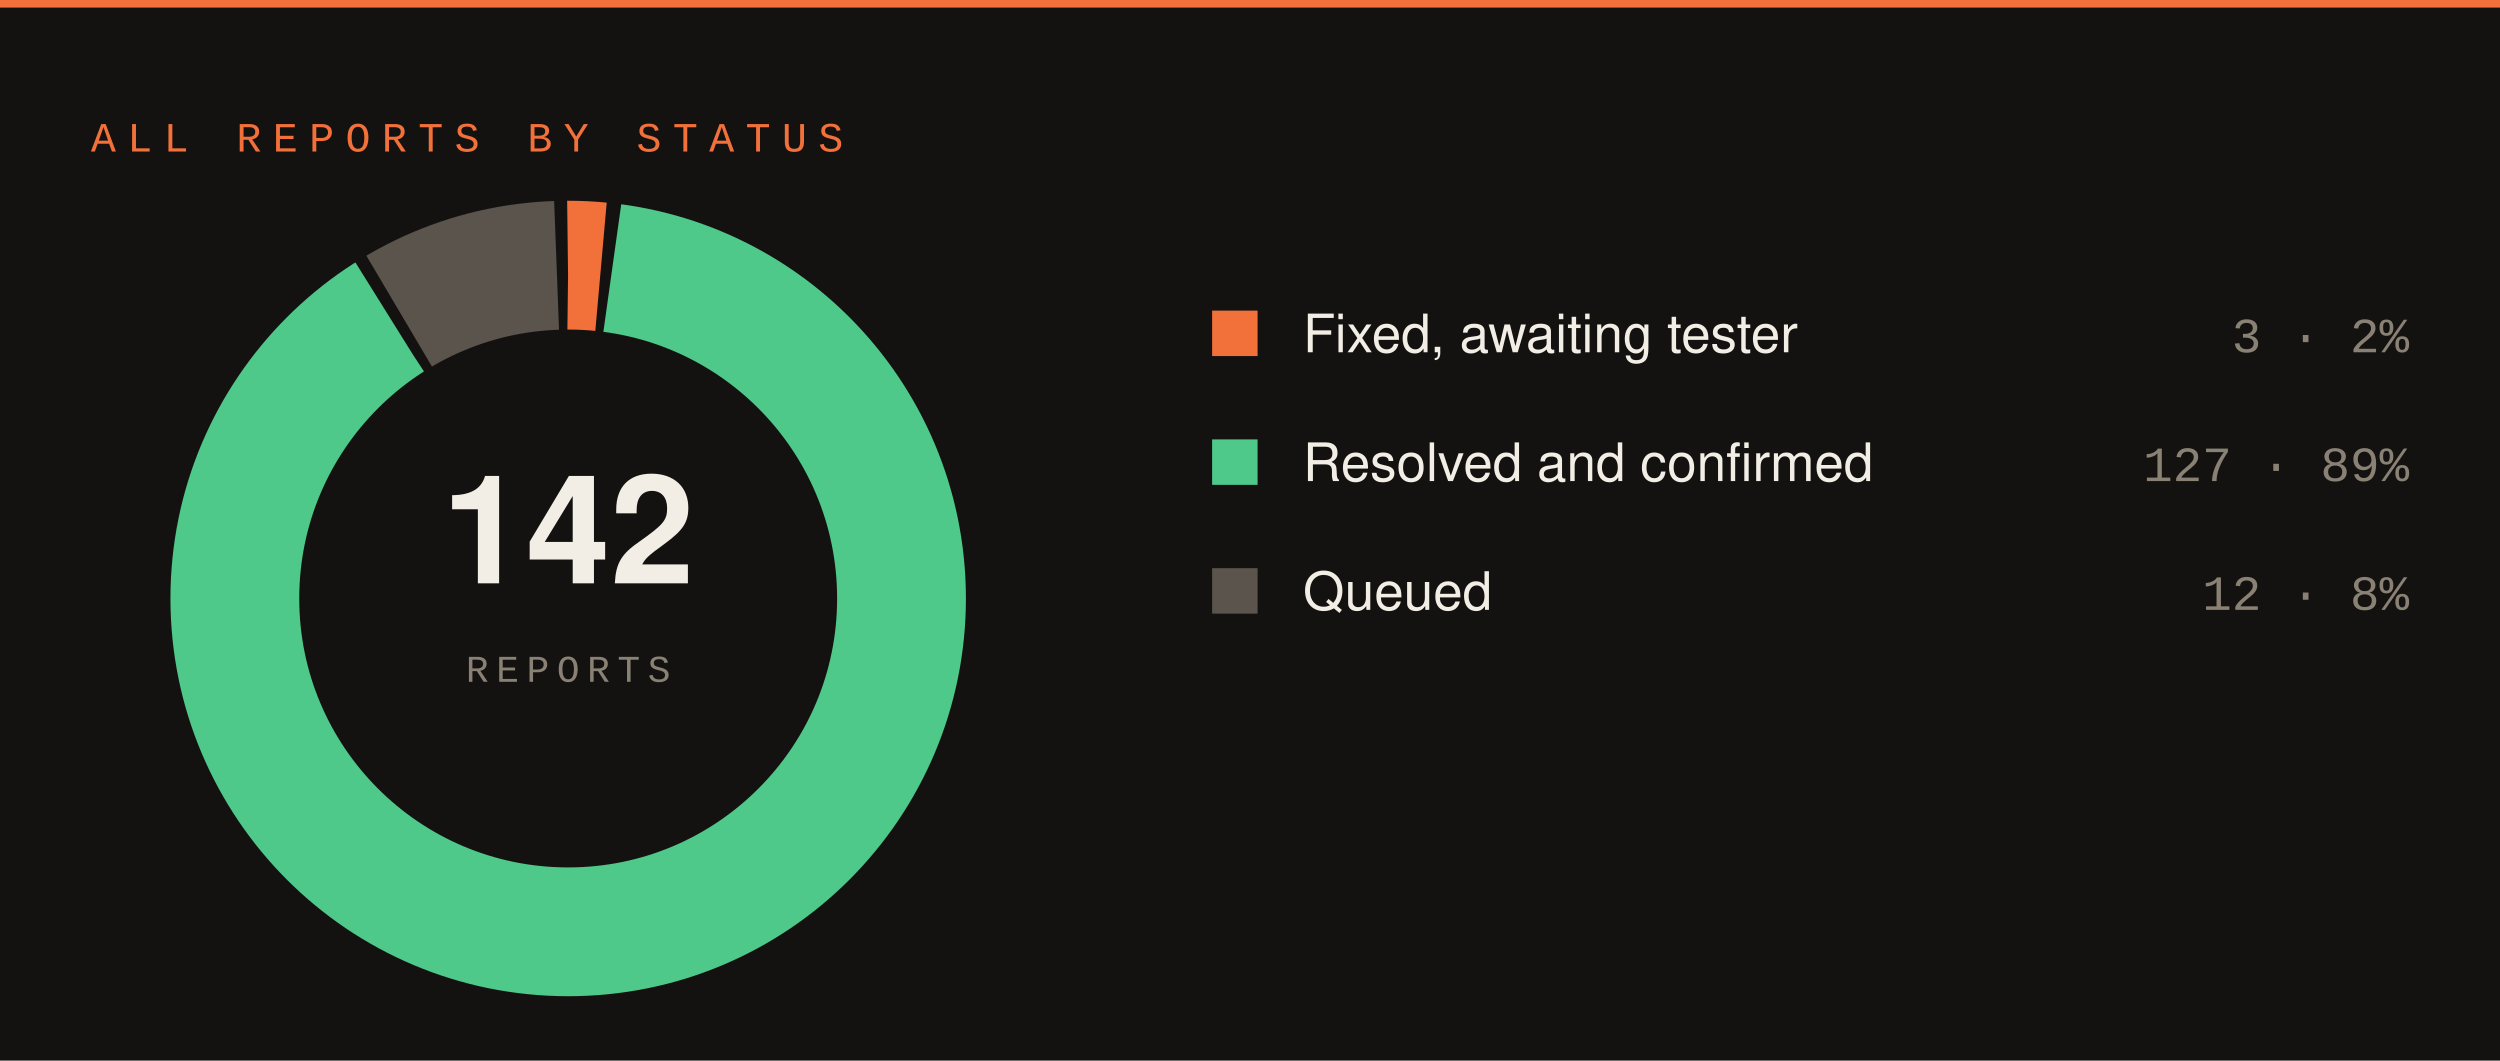
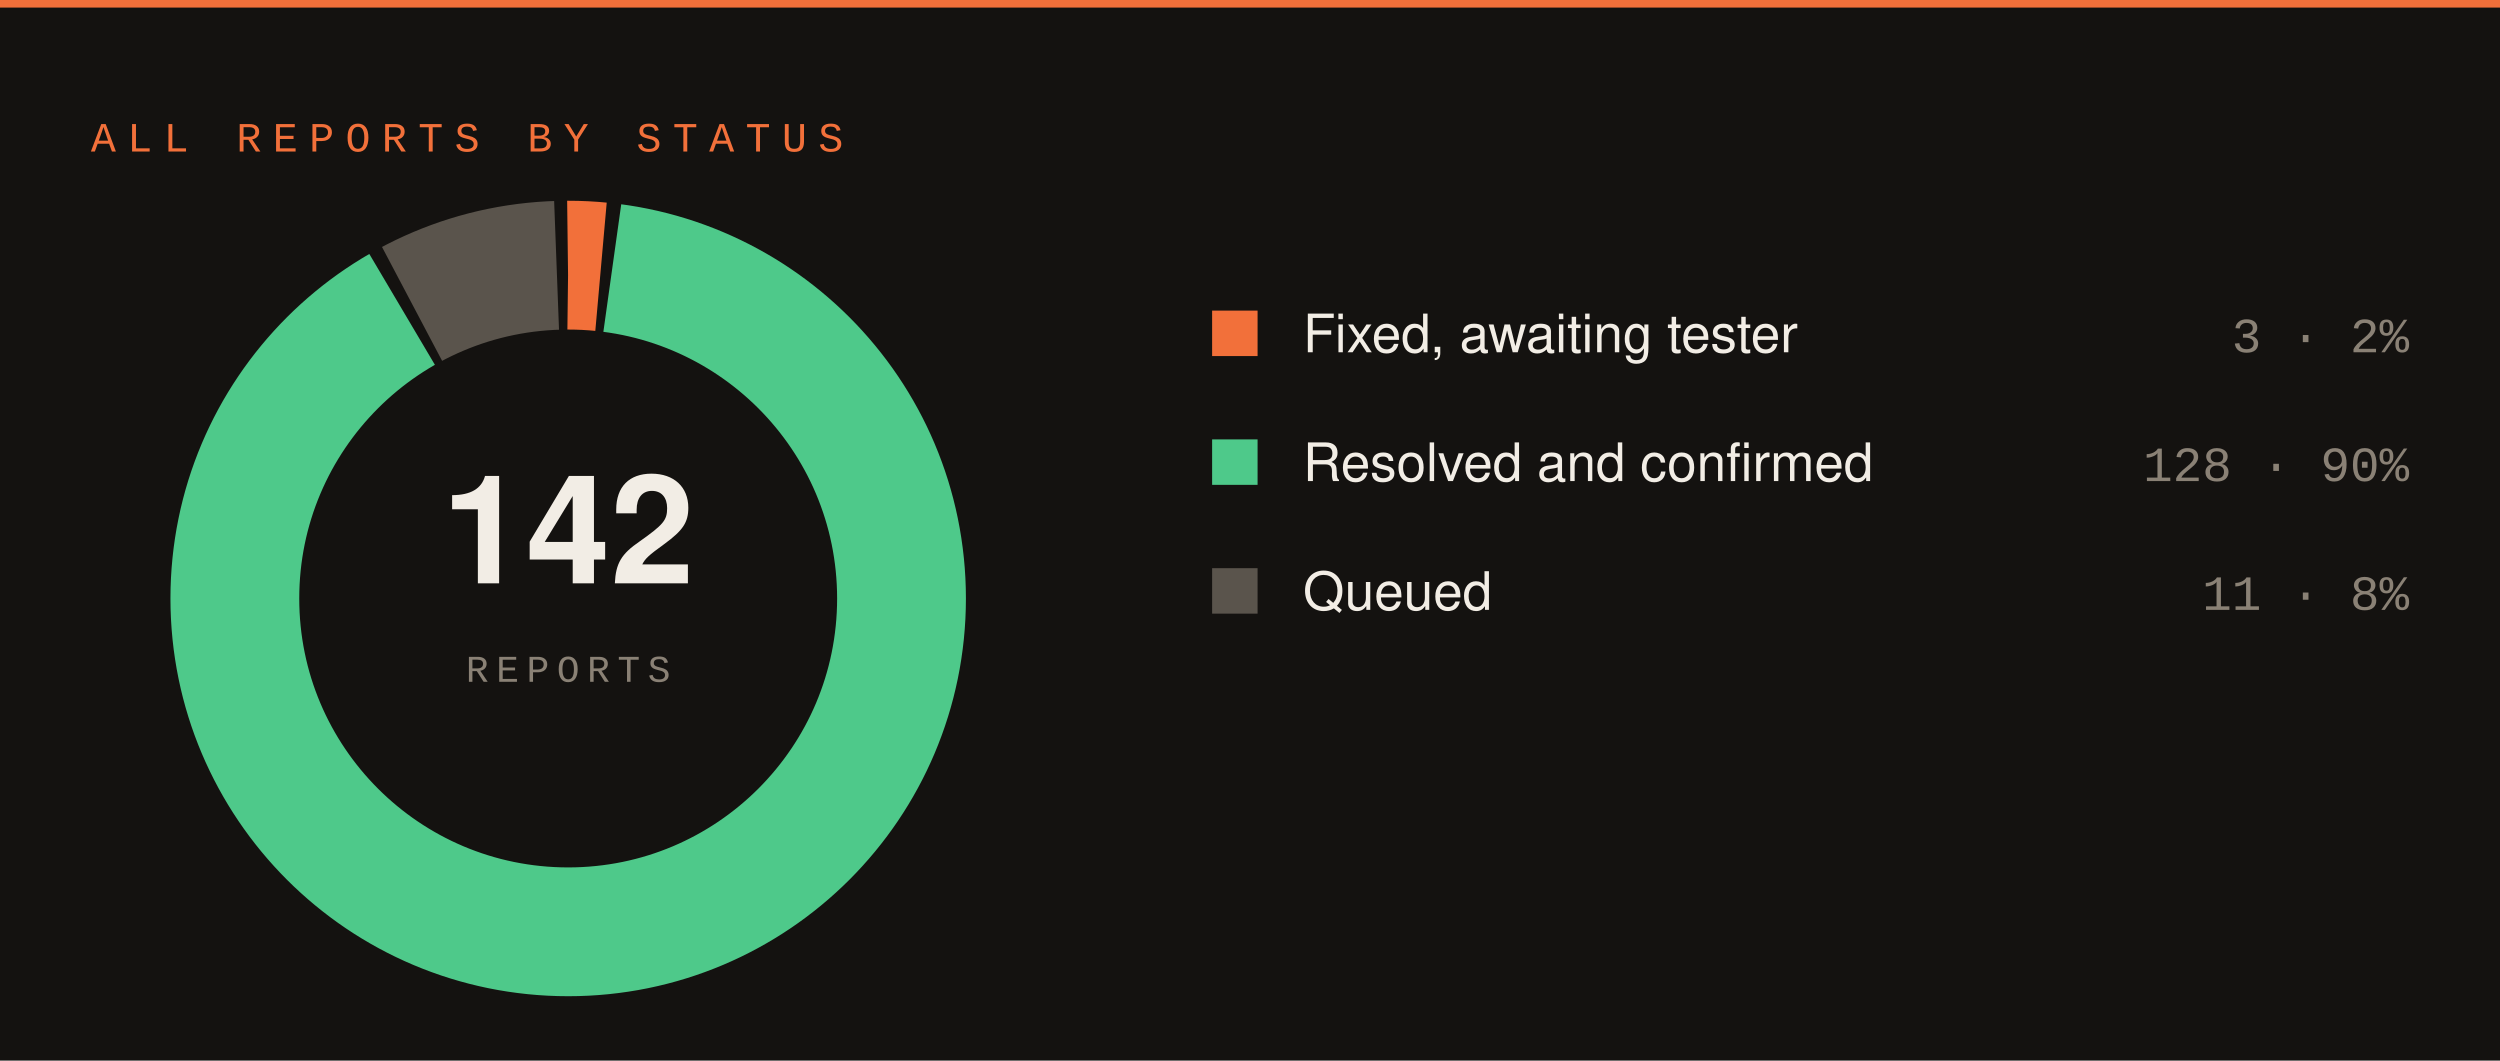
<svg xmlns="http://www.w3.org/2000/svg" width="660" height="280" viewBox="0 0 660 280">
  <rect width="660" height="280" fill="#141210" />
  <rect x="0" y="0" width="660" height="2" fill="#f2703a" />
  <text x="24" y="40" font-family="SFMono-Regular,Consolas,Liberation Mono,monospace" font-size="11" letter-spacing="3" fill="#f2703a">ALL REPORTS BY STATUS</text>
  <circle cx="150" cy="158" r="88" fill="none" stroke="#f2703a" stroke-width="34" stroke-dasharray="8.68 544.24" stroke-dashoffset="-0.00" transform="rotate(-90 150 158)" />
-   <circle cx="150" cy="158" r="88" fill="none" stroke="#4ec98a" stroke-width="34" stroke-dasharray="491.51 61.41" stroke-dashoffset="-11.68" transform="rotate(-90 150 158)" />
-   <circle cx="150" cy="158" r="88" fill="none" stroke="#5a544c" stroke-width="34" stroke-dasharray="43.73 509.19" stroke-dashoffset="-506.19" transform="rotate(-90 150 158)" />
+   <circle cx="150" cy="158" r="88" fill="none" stroke="#4ec98a" stroke-width="34" stroke-dasharray="495.41 57.51" stroke-dashoffset="-11.68" transform="rotate(-90 150 158)" />
+   <circle cx="150" cy="158" r="88" fill="none" stroke="#5a544c" stroke-width="34" stroke-dasharray="39.83 513.09" stroke-dashoffset="-510.09" transform="rotate(-90 150 158)" />
  <text x="150" y="154" font-family="-apple-system,Segoe UI,Helvetica,Arial,sans-serif" font-size="40" font-weight="700" fill="#f2ede5" text-anchor="middle">142</text>
  <text x="150" y="180" font-family="SFMono-Regular,Consolas,Liberation Mono,monospace" font-size="10" letter-spacing="2" fill="#8a8175" text-anchor="middle">REPORTS</text>
  <rect x="320" y="82" width="12" height="12" fill="#f2703a" />
  <text x="344" y="93" font-family="-apple-system,Segoe UI,Helvetica,Arial,sans-serif" font-size="14" fill="#f2ede5">Fixed, awaiting tester</text>
  <text x="636" y="93" font-family="SFMono-Regular,Consolas,Liberation Mono,monospace" font-size="13" fill="#8a8175" text-anchor="end">3 · 2%</text>
  <rect x="320" y="116" width="12" height="12" fill="#4ec98a" />
  <text x="344" y="127" font-family="-apple-system,Segoe UI,Helvetica,Arial,sans-serif" font-size="14" fill="#f2ede5">Resolved and confirmed</text>
-   <text x="636" y="127" font-family="SFMono-Regular,Consolas,Liberation Mono,monospace" font-size="13" fill="#8a8175" text-anchor="end">127 · 89%</text>
+   <text x="636" y="127" font-family="SFMono-Regular,Consolas,Liberation Mono,monospace" font-size="13" fill="#8a8175" text-anchor="end">128 · 90%</text>
  <rect x="320" y="150" width="12" height="12" fill="#5a544c" />
  <text x="344" y="161" font-family="-apple-system,Segoe UI,Helvetica,Arial,sans-serif" font-size="14" fill="#f2ede5">Queued</text>
-   <text x="636" y="161" font-family="SFMono-Regular,Consolas,Liberation Mono,monospace" font-size="13" fill="#8a8175" text-anchor="end">12 · 8%</text>
+   <text x="636" y="161" font-family="SFMono-Regular,Consolas,Liberation Mono,monospace" font-size="13" fill="#8a8175" text-anchor="end">11 · 8%</text>
</svg>
